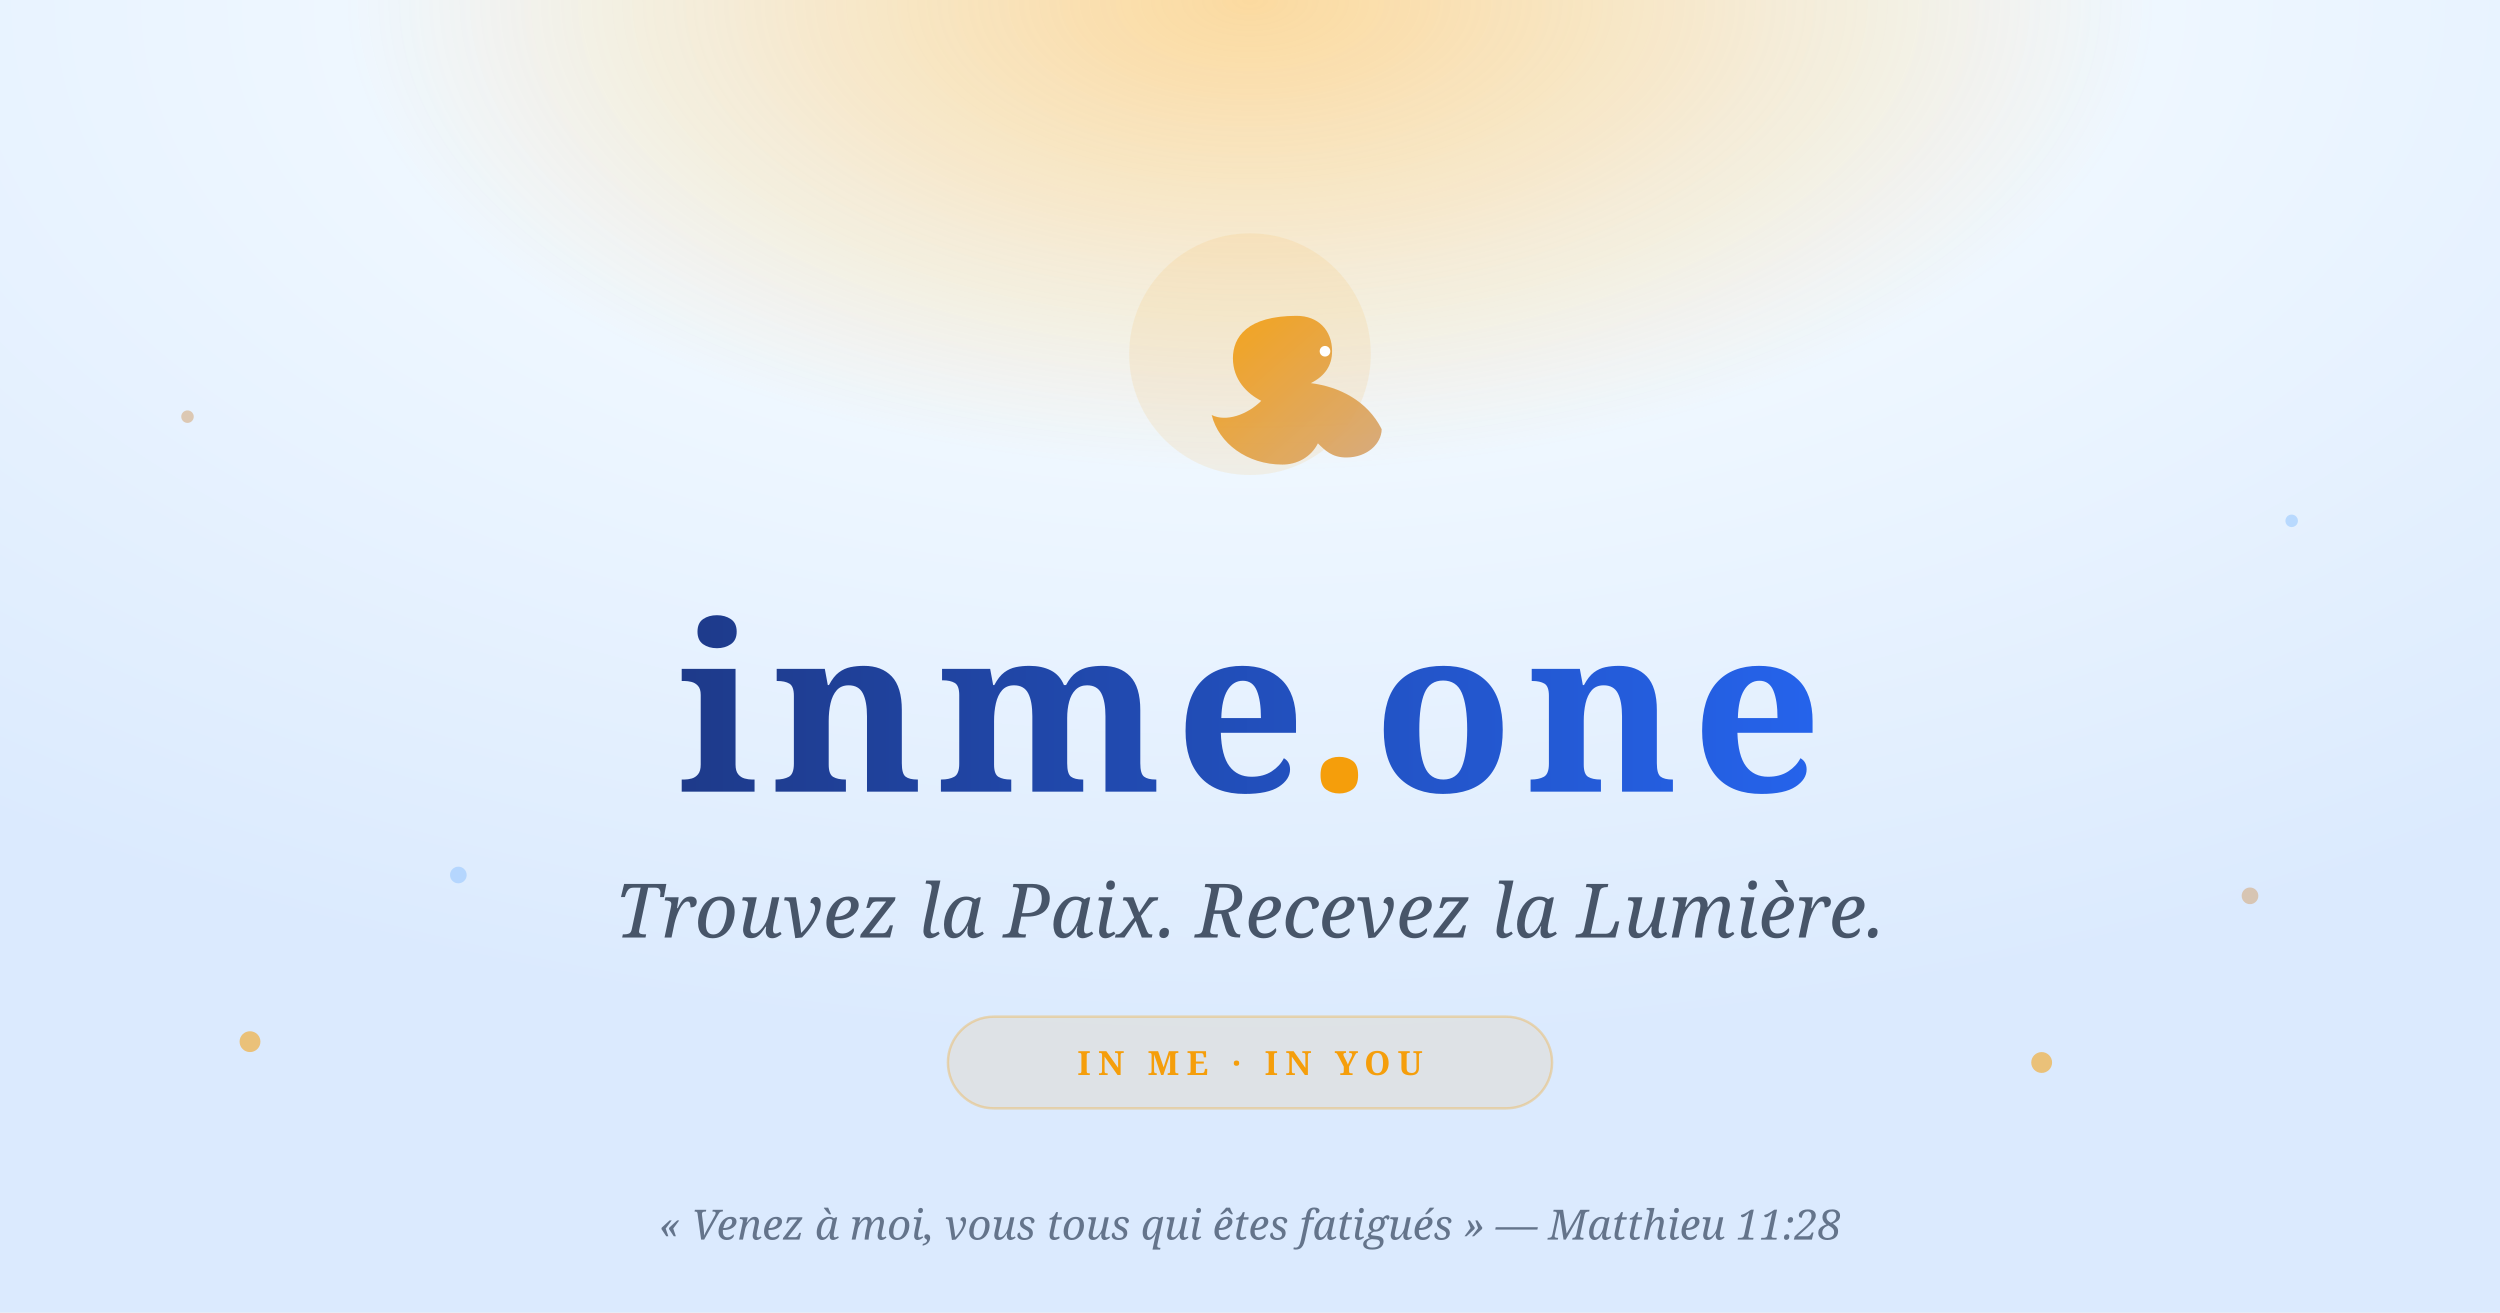
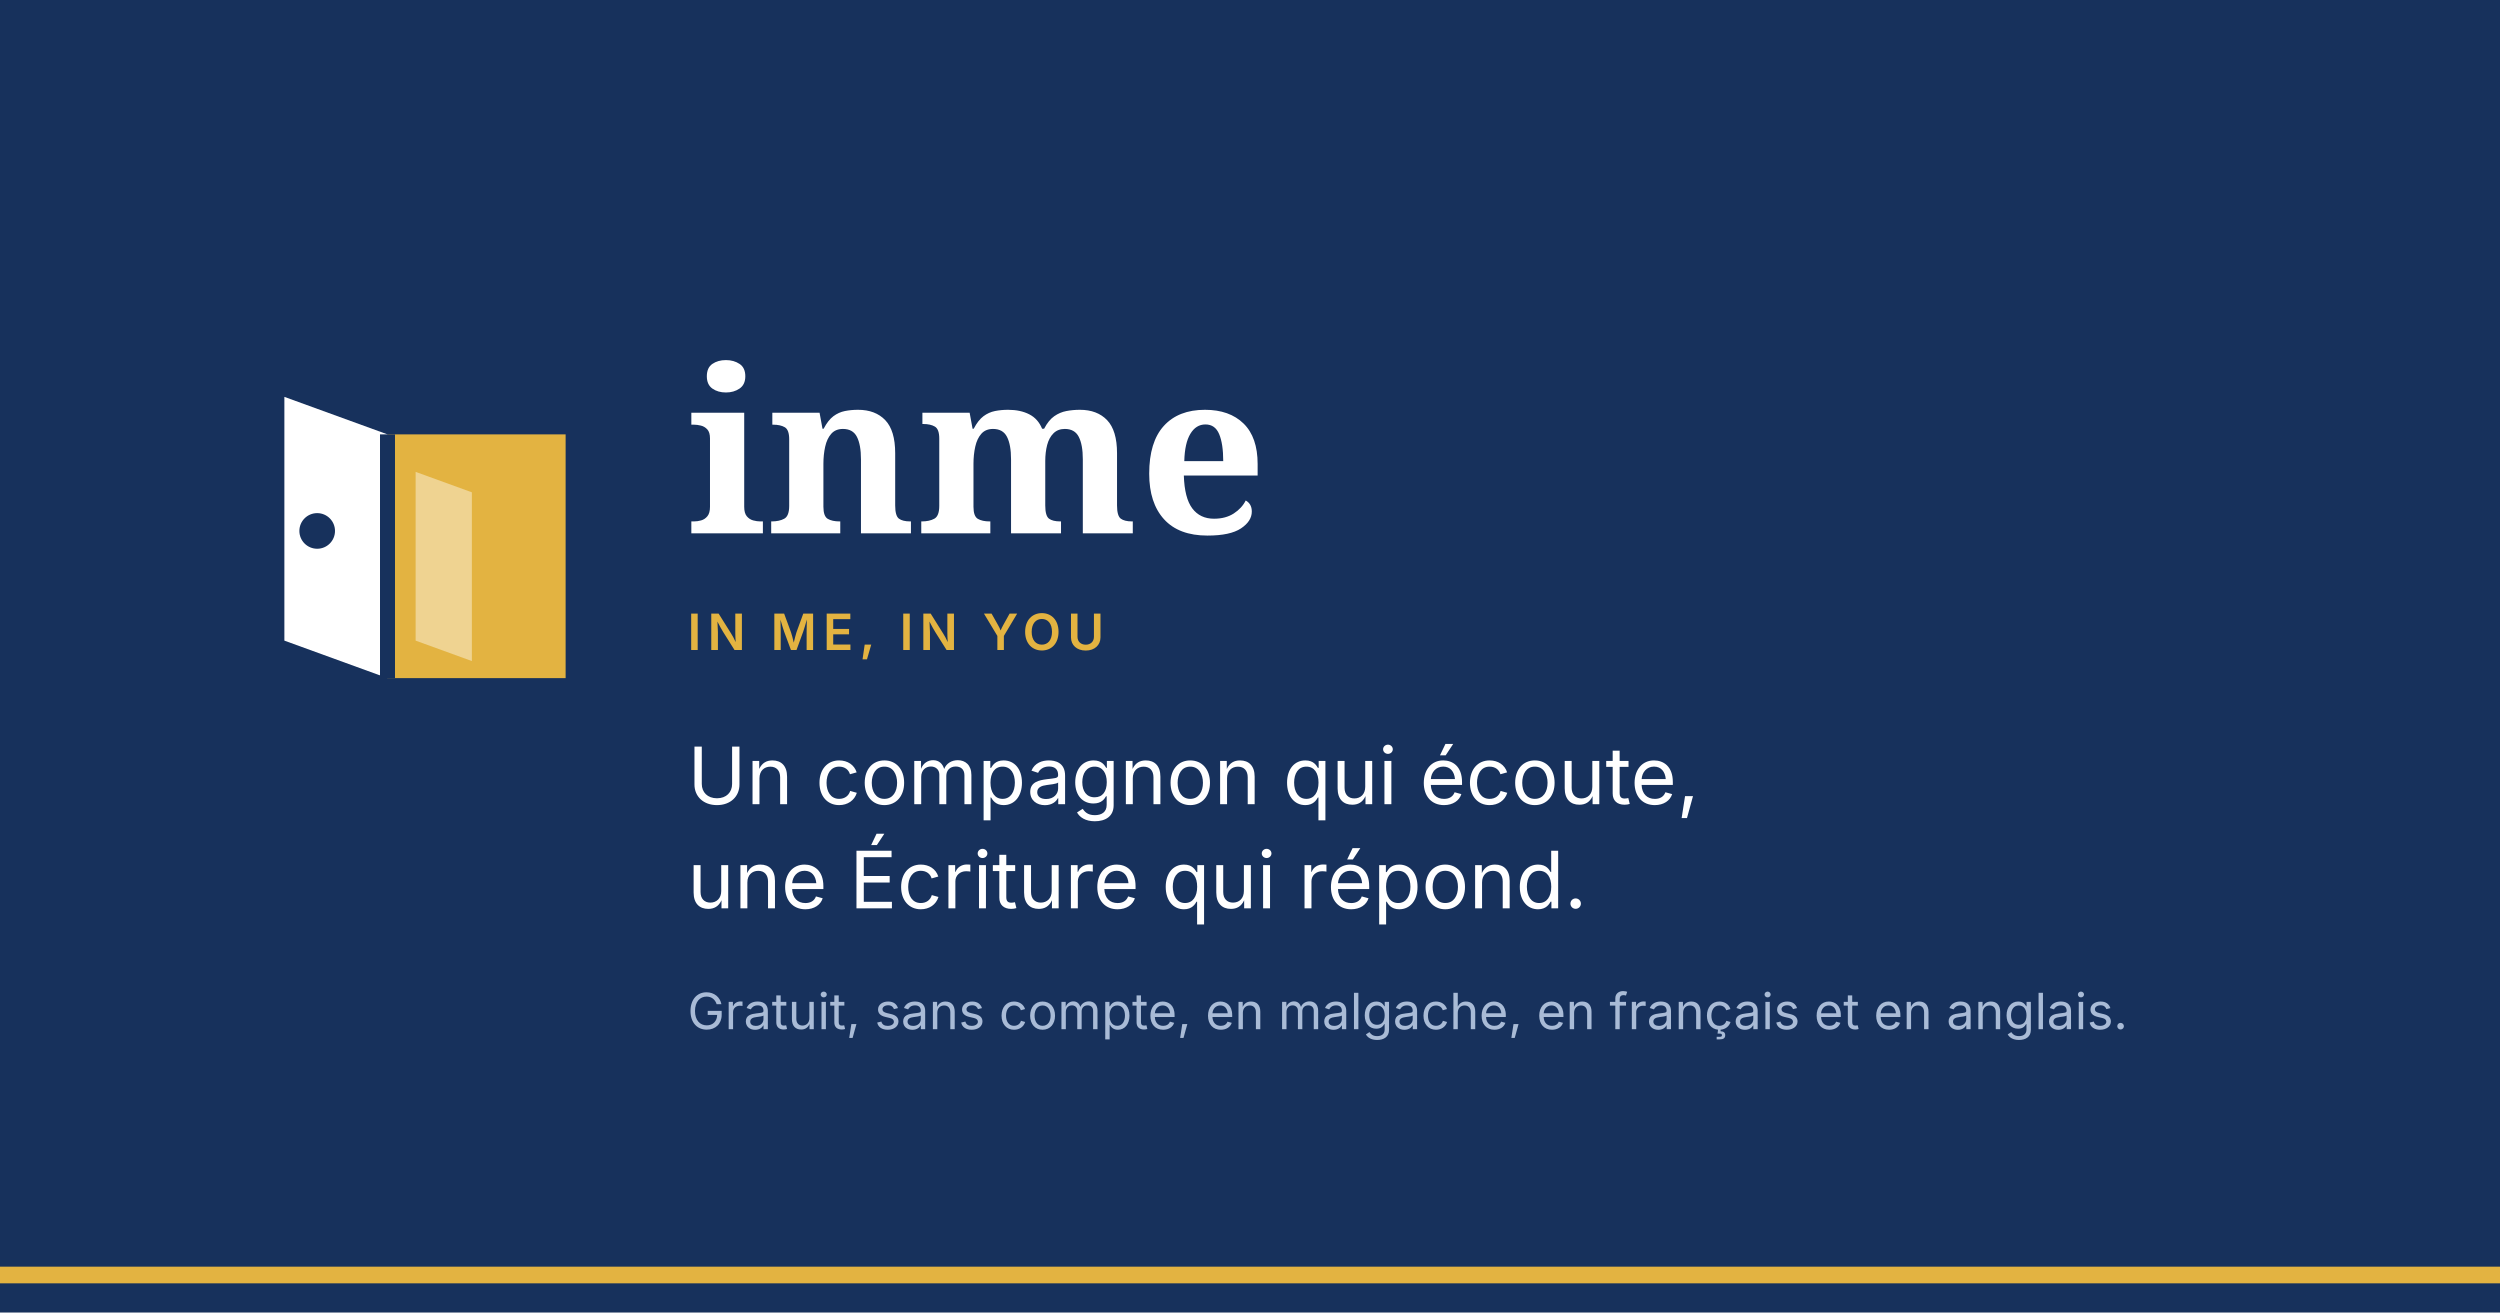
<svg xmlns="http://www.w3.org/2000/svg" width="1200" height="630" viewBox="0 0 1200 630">
-   <defs>
-     <radialGradient id="bg" cx="50%" cy="0%" r="80%">
-       <stop offset="0%" stop-color="#FFFBF0" />
-       <stop offset="40%" stop-color="#F0F8FF" />
-       <stop offset="100%" stop-color="#DBEAFE" />
-     </radialGradient>
-     <radialGradient id="beam" cx="50%" cy="0%" r="60%">
-       <stop offset="0%" stop-color="#F59E0B" stop-opacity="0.35" />
-       <stop offset="60%" stop-color="#F59E0B" stop-opacity="0" />
-     </radialGradient>
-     <linearGradient id="doveGrad" x1="0%" y1="0%" x2="100%" y2="100%">
-       <stop offset="0%" stop-color="#F59E0B" />
-       <stop offset="100%" stop-color="#D4A574" />
-     </linearGradient>
-     <linearGradient id="titleGrad" x1="0%" y1="0%" x2="100%" y2="0%">
-       <stop offset="0%" stop-color="#1E3A8A" />
-       <stop offset="100%" stop-color="#2563EB" />
-     </linearGradient>
-   </defs>
-   <rect width="1200" height="630" fill="url(#bg)" />
-   <rect width="1200" height="630" fill="url(#beam)" />
-   <g opacity="0.55">
-     <circle cx="120" cy="500" r="5" fill="#F59E0B" />
-     <circle cx="220" cy="420" r="4" fill="#93C5FD" />
-     <circle cx="980" cy="510" r="5" fill="#F59E0B" />
-     <circle cx="1080" cy="430" r="4" fill="#D4A574" />
-     <circle cx="90" cy="200" r="3" fill="#D4A574" />
-     <circle cx="1100" cy="250" r="3" fill="#93C5FD" />
+   <rect width="1200" height="630" fill="#17315C" />
+   <g transform="translate(96 150) scale(4.5)">
+     <rect x="20" y="13" width="19" height="26" fill="#E3B341" />
+     <path d="M23 17 L29 19.18 L29 37.18 L23 35 Z" fill="#FFFFFF" opacity="0.42" />
+     <path d="M9 9 L20 13 L20 39 L9 35 Z" fill="#FFFFFF" />
+     <path d="M20 13 L20 39" stroke="#17315C" stroke-width="1.6" />
+     <circle cx="12.5" cy="23.3" r="1.9" fill="#17315C" />
  </g>
-   <g transform="translate(540 110)">
-     <circle cx="60" cy="60" r="58" fill="#F59E0B" opacity="0.10" />
-     <g transform="translate(28 28) scale(1.7)">
-       <path d="M32 8 C 38 8 42 12 42 18 C 42 22 40 25 36 27 C 44 28 52 32 56 40 C 56 44 52 48 46 48 C 42 48 40 46 38 44 C 36 48 32 50 28 50 C 18 50 10 44 8 36 C 12 38 18 36 22 32 C 18 30 14 26 14 20 C 14 14 18 8 32 8 Z" fill="url(#doveGrad)" opacity="0.92" />
-       <circle cx="40" cy="18" r="1.5" fill="#FFFFFF" />
-     </g>
-   </g>
-   <text x="600" y="380" font-family="Cinzel, Georgia, serif" font-size="110" font-weight="600" text-anchor="middle" fill="url(#titleGrad)" letter-spacing="6">inme<tspan fill="#F59E0B">.</tspan>one</text>
-   <text x="600" y="450" font-family="Cormorant Garamond, Georgia, serif" font-size="36" font-style="italic" text-anchor="middle" fill="#475569">Trouvez la Paix. Recevez la Lumière.</text>
-   <g transform="translate(600 510)">
-     <rect x="-145" y="-22" width="290" height="44" rx="22" fill="#F59E0B" fill-opacity="0.10" stroke="#F59E0B" stroke-opacity="0.30" stroke-width="1.2" />
-     <text x="0" y="6" font-family="Cinzel, Georgia, serif" font-size="16" font-weight="700" text-anchor="middle" fill="#F59E0B" letter-spacing="3.5">IN ME · IN YOU</text>
-   </g>
-   <text x="600" y="595" font-family="Cormorant Garamond, Georgia, serif" font-size="20" font-style="italic" text-anchor="middle" fill="#64748B">« Venez à moi, vous tous qui êtes fatigués » — Matthieu 11:28</text>
+   <text x="330" y="256" font-family="Cormorant Garamond, Georgia, serif" font-size="108" font-weight="600" fill="#FFFFFF">inme</text>
+   <text x="330" y="312" font-family="Inter, system-ui, sans-serif" font-size="24" font-weight="600" fill="#E3B341" letter-spacing="3">IN ME, IN YOU</text>
+   <text x="330" y="386" font-family="Inter, system-ui, sans-serif" font-size="38" fill="#FFFFFF">Un compagnon qui écoute,</text>
+   <text x="330" y="436" font-family="Inter, system-ui, sans-serif" font-size="38" fill="#FFFFFF">une Écriture qui répond.</text>
+   <text x="330" y="494" font-family="Inter, system-ui, sans-serif" font-size="24" fill="#A9BBD6">Gratuit, sans compte, en malgache, en français et en anglais.</text>
+   <rect x="0" y="608" width="1200" height="8" fill="#E3B341" />
</svg>
